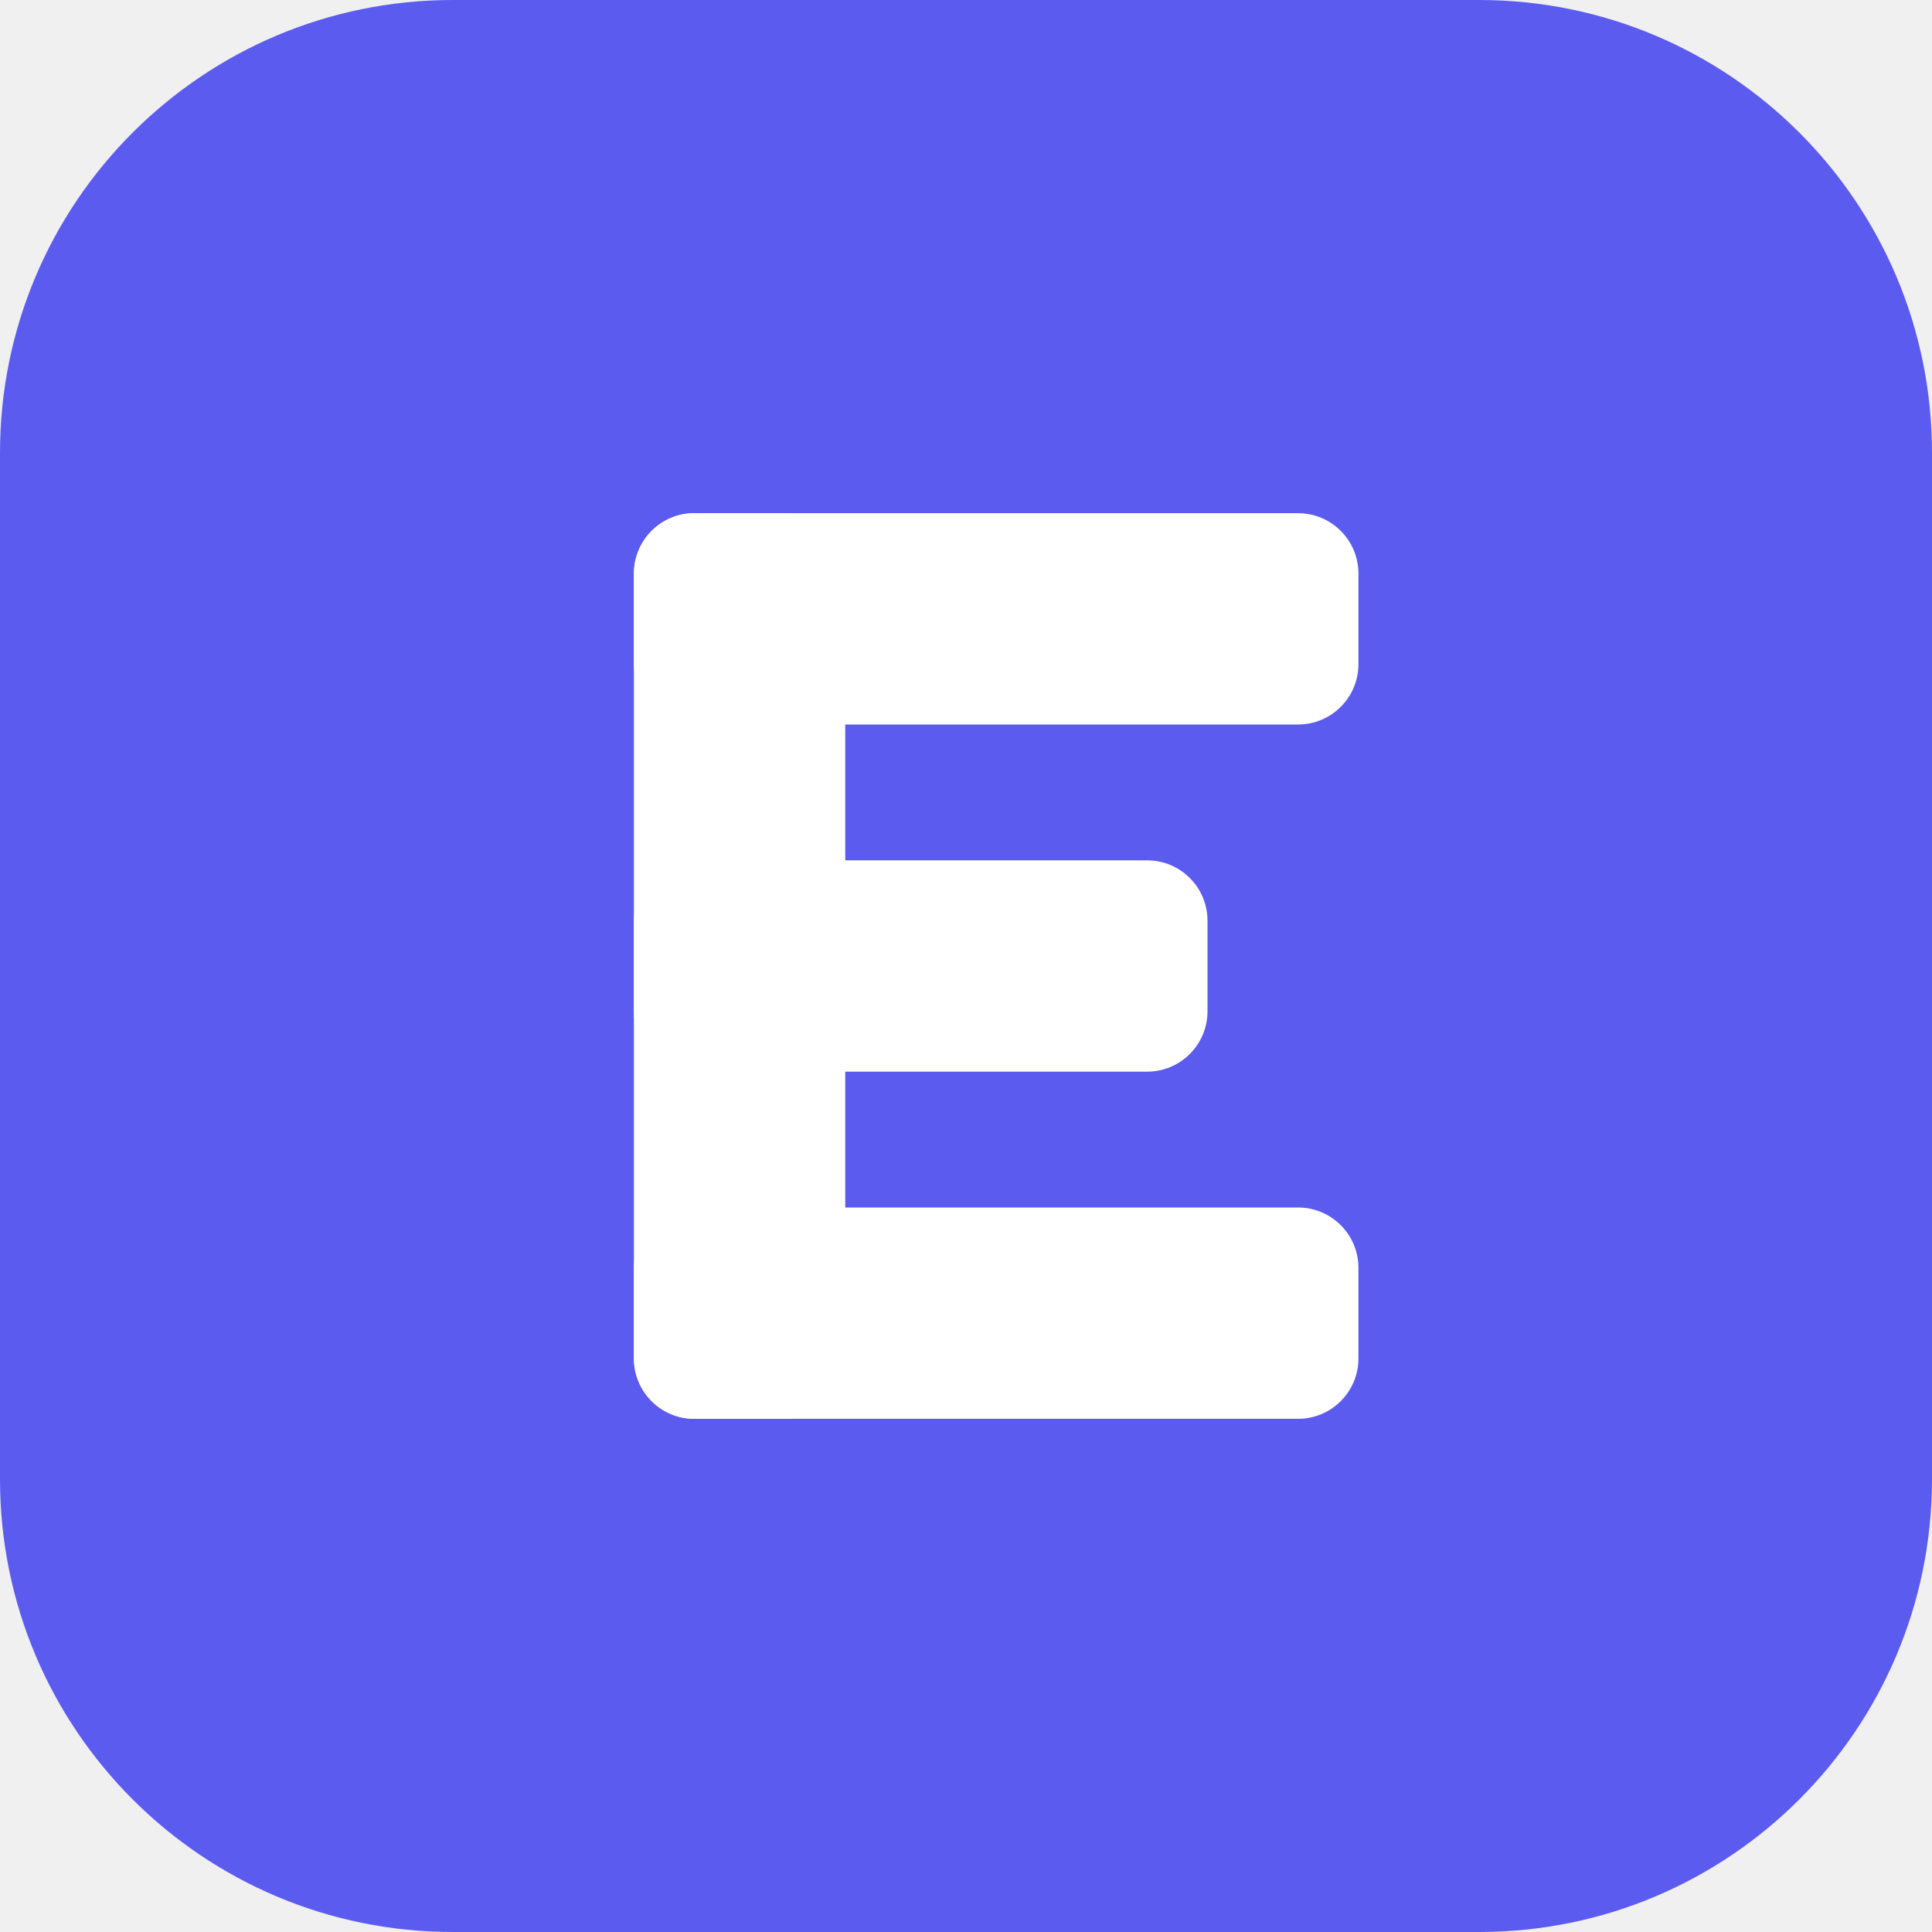
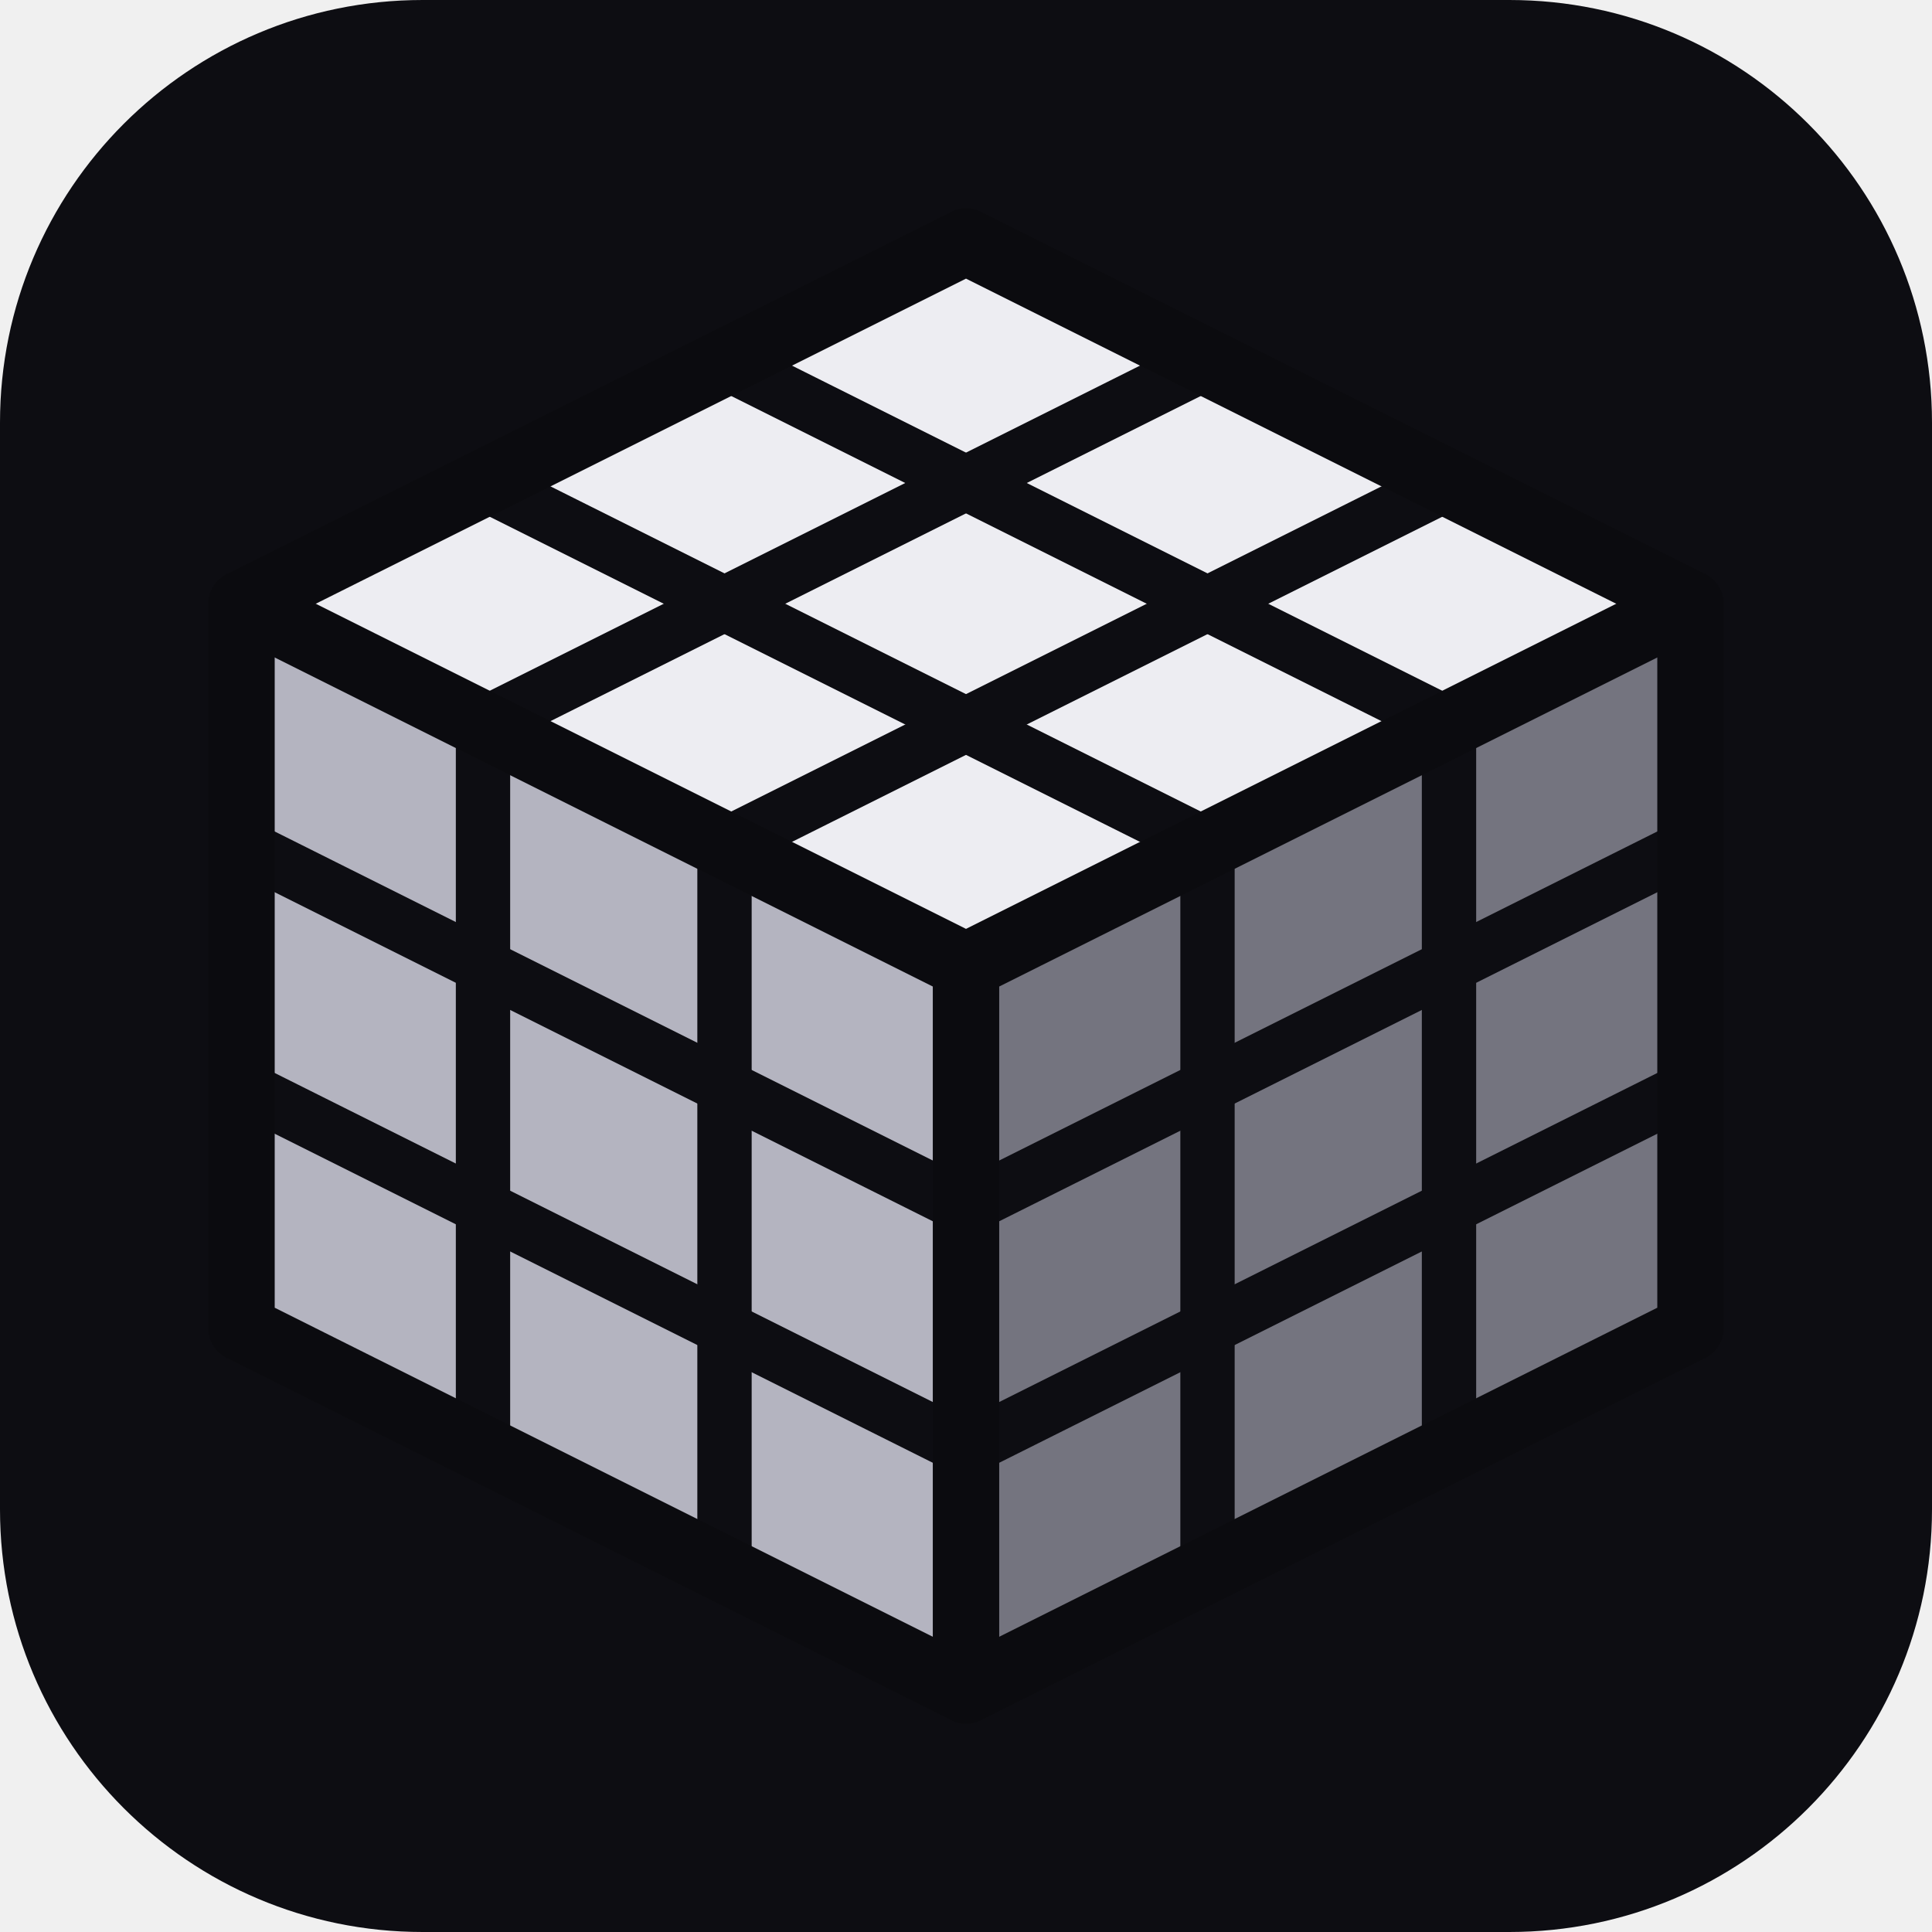
- <svg xmlns="http://www.w3.org/2000/svg" viewBox="0 0 64 64" width="64" height="64" role="img" aria-label="EJE">
-   <rect width="64" height="64" rx="15" fill="#5b5bf0" />
-   <g fill="#ffffff">
-     <rect x="21" y="17" width="7" height="30" rx="2" />
-     <rect x="21" y="17" width="24" height="7" rx="2" />
-     <rect x="21" y="28.5" width="19" height="7" rx="2" />
-     <rect x="21" y="40" width="24" height="7" rx="2" />
+ <svg xmlns="http://www.w3.org/2000/svg" viewBox="0 0 32 32" width="32" height="32">
+   <rect width="32" height="32" rx="7" fill="#0d0d12" />
+   <polygon points="16,16 28,10 16,4 4,10" fill="#ededf2" />
+   <polygon points="16,16 4,10 4,22 16,28" fill="#b4b4c0" />
+   <polygon points="16,16 28,10 28,22 16,28" fill="#74747f" />
+   <g stroke="#0d0d12" stroke-width="0.9" stroke-linecap="round">
+     <line x1="20" y1="14" x2="8" y2="8" />
+     <line x1="24" y1="12" x2="12" y2="6" />
+     <line x1="12" y1="14" x2="24" y2="8" />
+     <line x1="8" y1="12" x2="20" y2="6" />
+     <line x1="12" y1="14" x2="12" y2="26" />
+     <line x1="8" y1="12" x2="8" y2="24" />
+     <line x1="16" y1="20" x2="4" y2="14" />
+     <line x1="16" y1="24" x2="4" y2="18" />
+     <line x1="20" y1="14" x2="20" y2="26" />
+     <line x1="24" y1="12" x2="24" y2="24" />
+     <line x1="16" y1="20" x2="28" y2="14" />
+     <line x1="16" y1="24" x2="28" y2="18" />
+   </g>
+   <g stroke="#0b0b0f" stroke-width="1.1" stroke-linejoin="round" fill="none">
+     <polygon points="16,4 28,10 28,22 16,28 4,22 4,10" />
+     <path d="M16,16 L16,28 M16,16 L4,10 M16,16 L28,10" />
  </g>
</svg>
